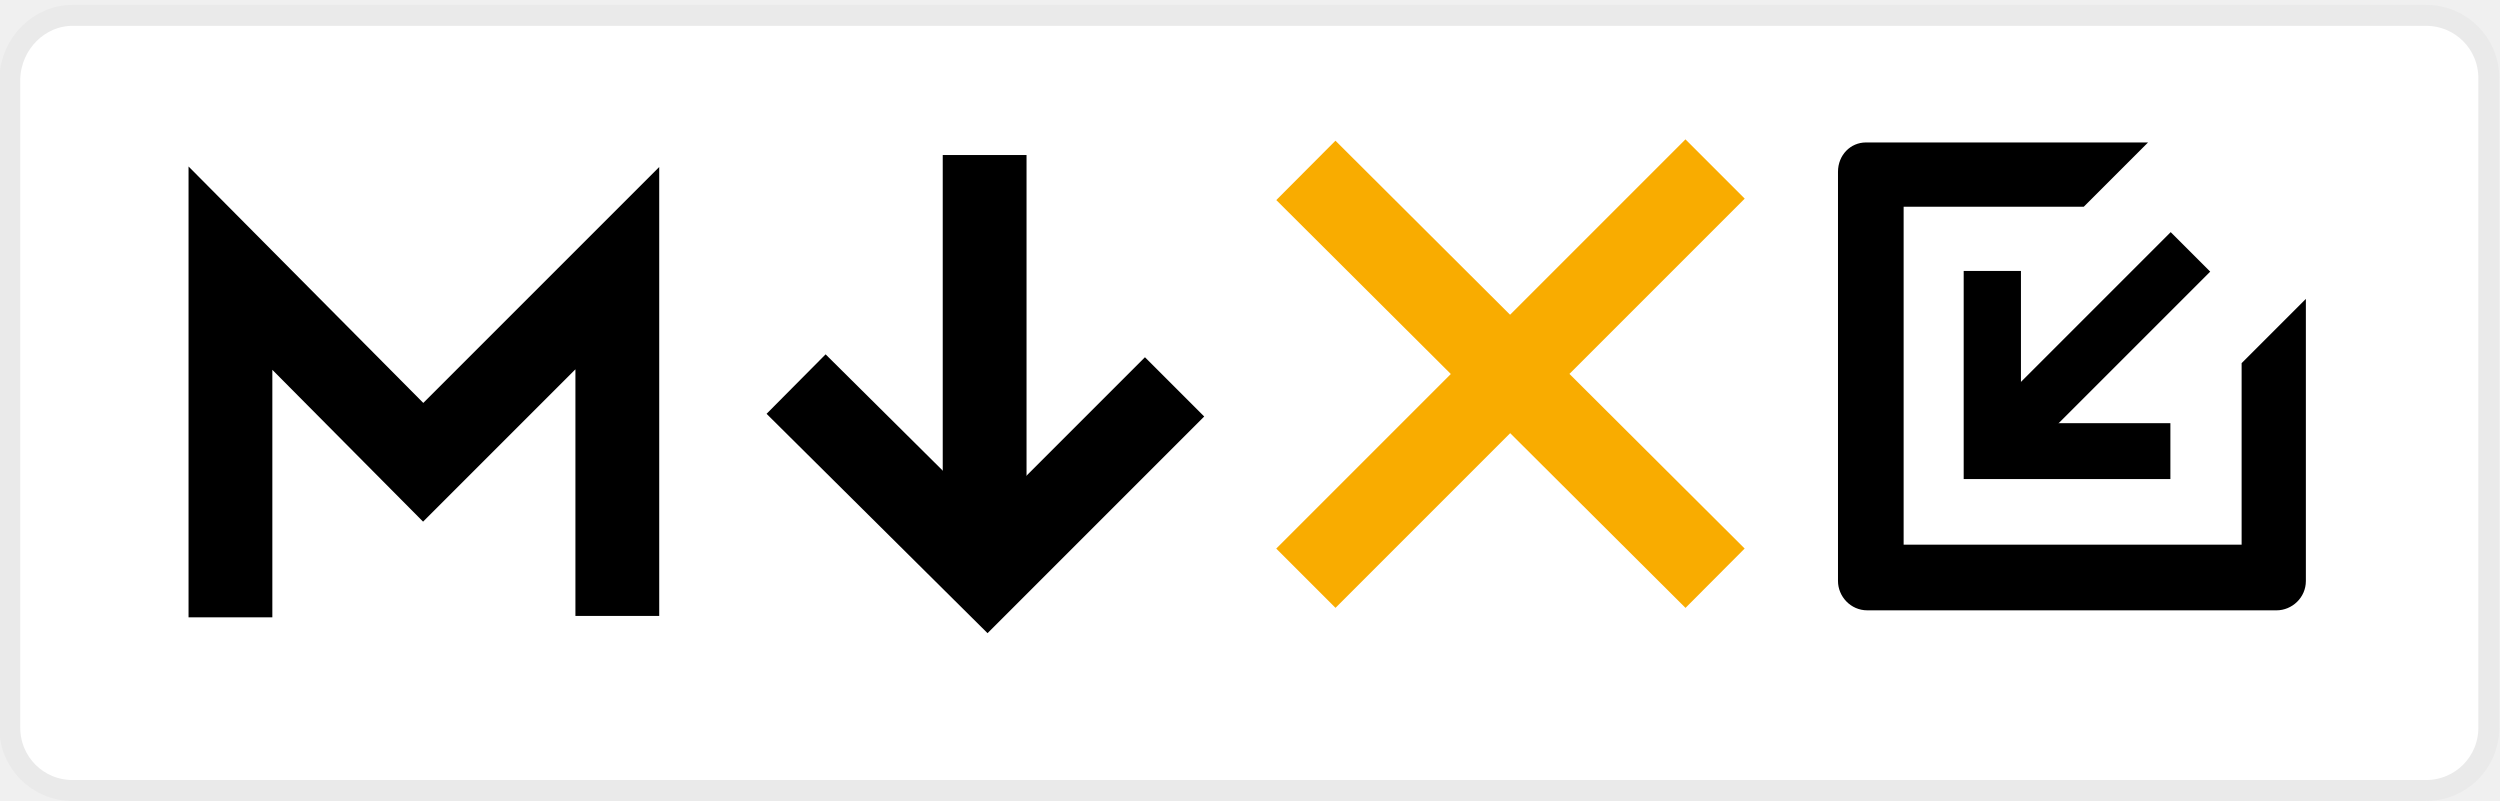
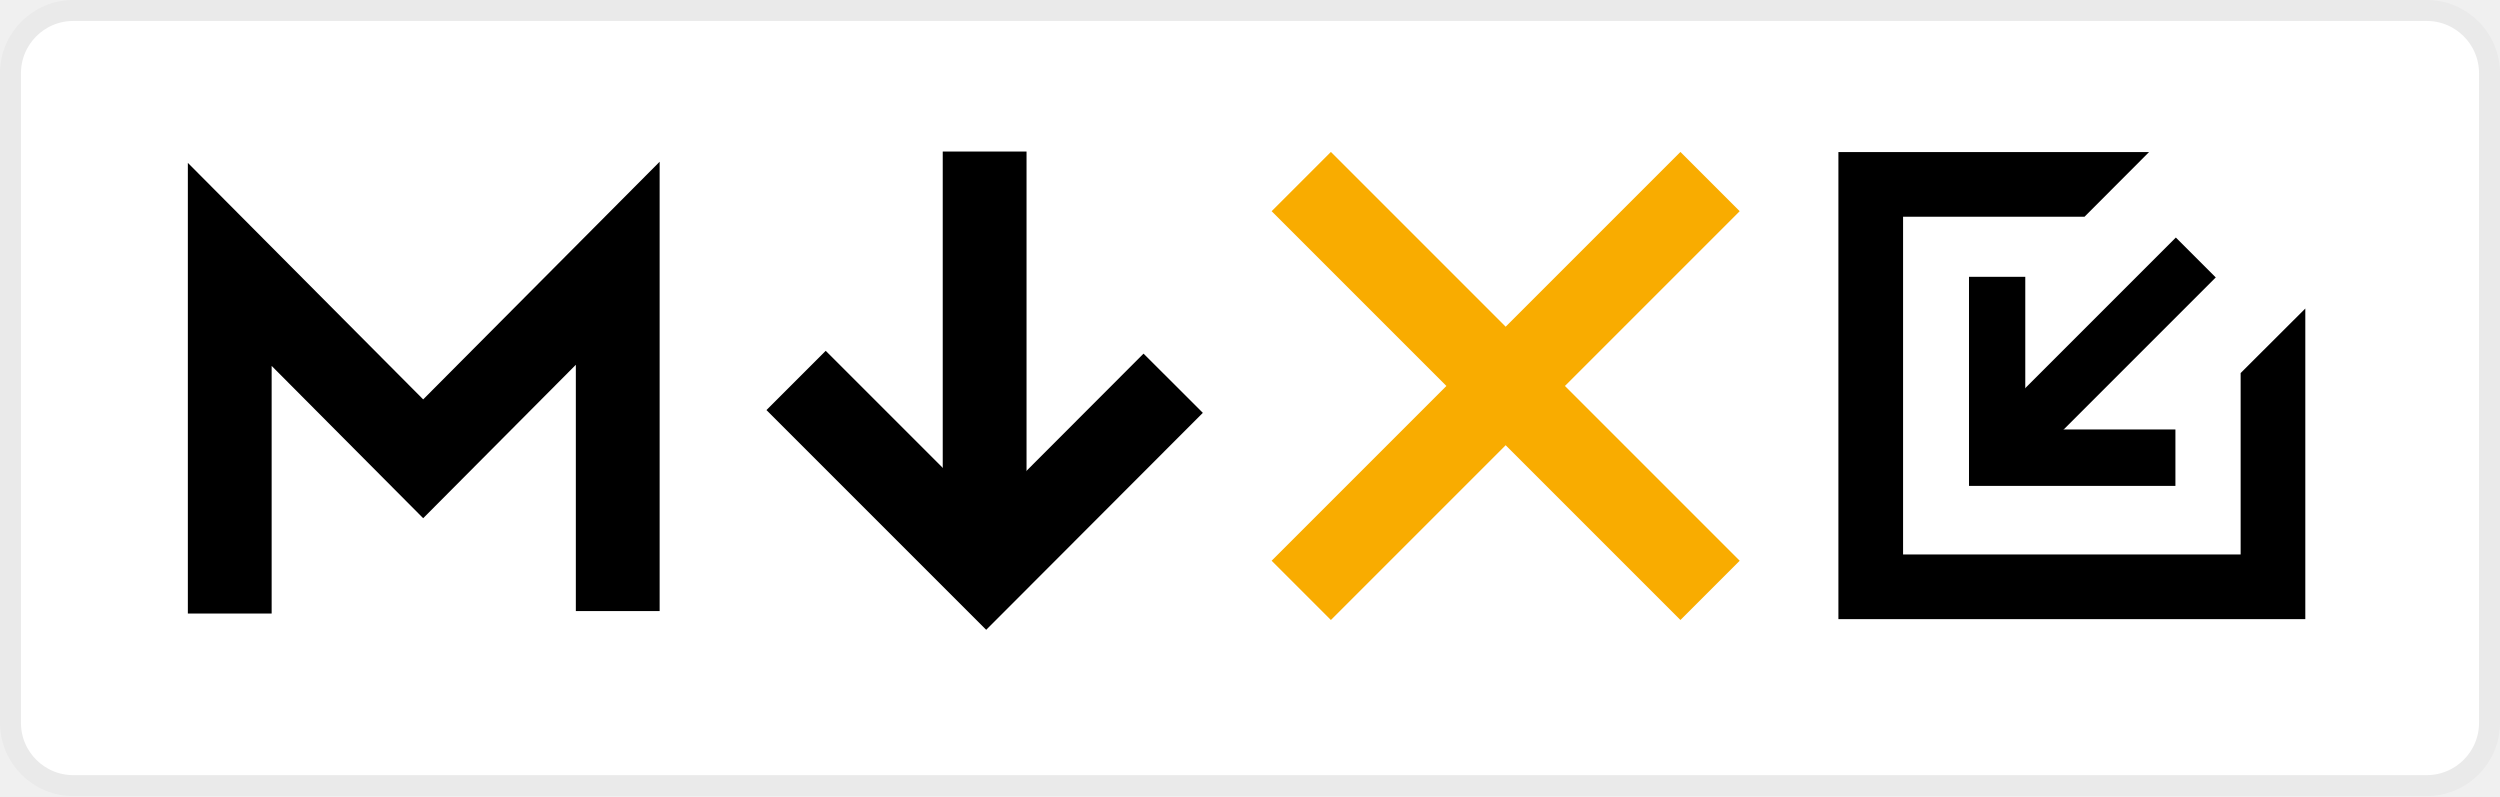
- <svg xmlns="http://www.w3.org/2000/svg" version="1.1" id="Layer_1" x="0px" y="0px" viewBox="0 0 179 57.3" style="enable-background:new 0 0 179 57.3;" xml:space="preserve">
-   <style type="text/css">
- 	.st0{fill:#FFFFFF;stroke:#EAEAEA;stroke-width:1.5;}
- 	.st1{fill:none;stroke:#000000;stroke-width:6;stroke-linecap:square;}
- 	.st2{fill:none;stroke:#000000;stroke-width:6;}
- 	.st3{fill-rule:evenodd;clip-rule:evenodd;}
- 	.st4{fill:none;stroke:#F9AC00;stroke-width:6;}
- </style>
+ <svg xmlns="http://www.w3.org/2000/svg" width="179" height="57" viewBox="0 0 179 57">
+   <rect x="0.75" y="0.75" width="177.5" height="55.5" rx="4.5" style="fill: #fff;stroke: #eaeaea;stroke-width: 1.5px" />
  <g>
-     <path class="st0" d="M5.2,1.1h168.5c2.5,0,4.5,2,4.5,4.5v46.5c0,2.5-2,4.5-4.5,4.5H5.2c-2.5,0-4.5-2-4.5-4.5V5.6   C0.8,3.1,2.8,1.1,5.2,1.1z" />
-     <g>
-       <path class="st1" d="M70.5,36.3V14.1" />
-       <path class="st2" d="M57,27.5l13.7,13.6l13.4-13.4" />
-     </g>
-     <path class="st2" d="M16.5,44.2v-25l13.8,13.9l13.9-13.9v24.9" />
-     <path class="st3" d="M149.2,14.8l4.6-4.6h-20.2c-1.1,0-2,0.9-2,2.1v29.3c0,1.1,0.9,2.1,2.1,2.1H163c1.1,0,2.1-0.9,2.1-2.1V21.4   l-4.6,4.6v13h-24.2V14.8H149.2z" />
-     <g>
-       <rect x="140.7" y="22.7" transform="matrix(0.7071 -0.7071 0.7071 0.7071 26.5184 113.4227)" width="18.9" height="4" />
-       <polygon points="140.6,34.3 140.6,19.4 144.7,19.4 144.7,30.3 155.4,30.3 155.4,34.3   " />
-     </g>
-     <g>
-       <path class="st4" d="M122.8,41.4L93.5,12.2 M93.5,41.4l29.3-29.3" />
-     </g>
+     <path d="M70.5,36.15V14" transform="translate(0 -0.15)" style="fill: none;stroke: #000;stroke-linecap: square;stroke-width: 6px" />
+     <path d="M57,27.39,70.61,41,84,27.59" transform="translate(0 -0.15)" style="fill: none;stroke: #000;stroke-width: 6px" />
+   </g>
+   <path d="M16.45,44.08v-25L30.3,33,44.23,19V43.9" transform="translate(0 -0.15)" style="fill: none;stroke: #000;stroke-width: 6px" />
+   <path d="M122.44,42.42,93.17,13.15m0,29.27,29.27-29.27" transform="translate(0 -0.15)" style="fill: none;stroke: #f9ac00;stroke-width: 6px" />
+   <polygon points="149.25 15.52 153.87 10.89 131.63 10.89 131.63 44.33 165.06 44.33 165.06 22.09 160.43 26.71 160.43 39.7 136.26 39.7 136.26 15.52 149.25 15.52" style="fill-rule: evenodd" />
+   <g>
+     <rect x="141.05" y="23.27" width="18.95" height="4.04" transform="translate(26.2 113.69) rotate(-45)" />
+     <polygon points="140.98 34.79 140.98 19.82 145.01 19.82 145.01 30.75 155.76 30.75 155.76 34.79 140.98 34.79" />
  </g>
</svg>
